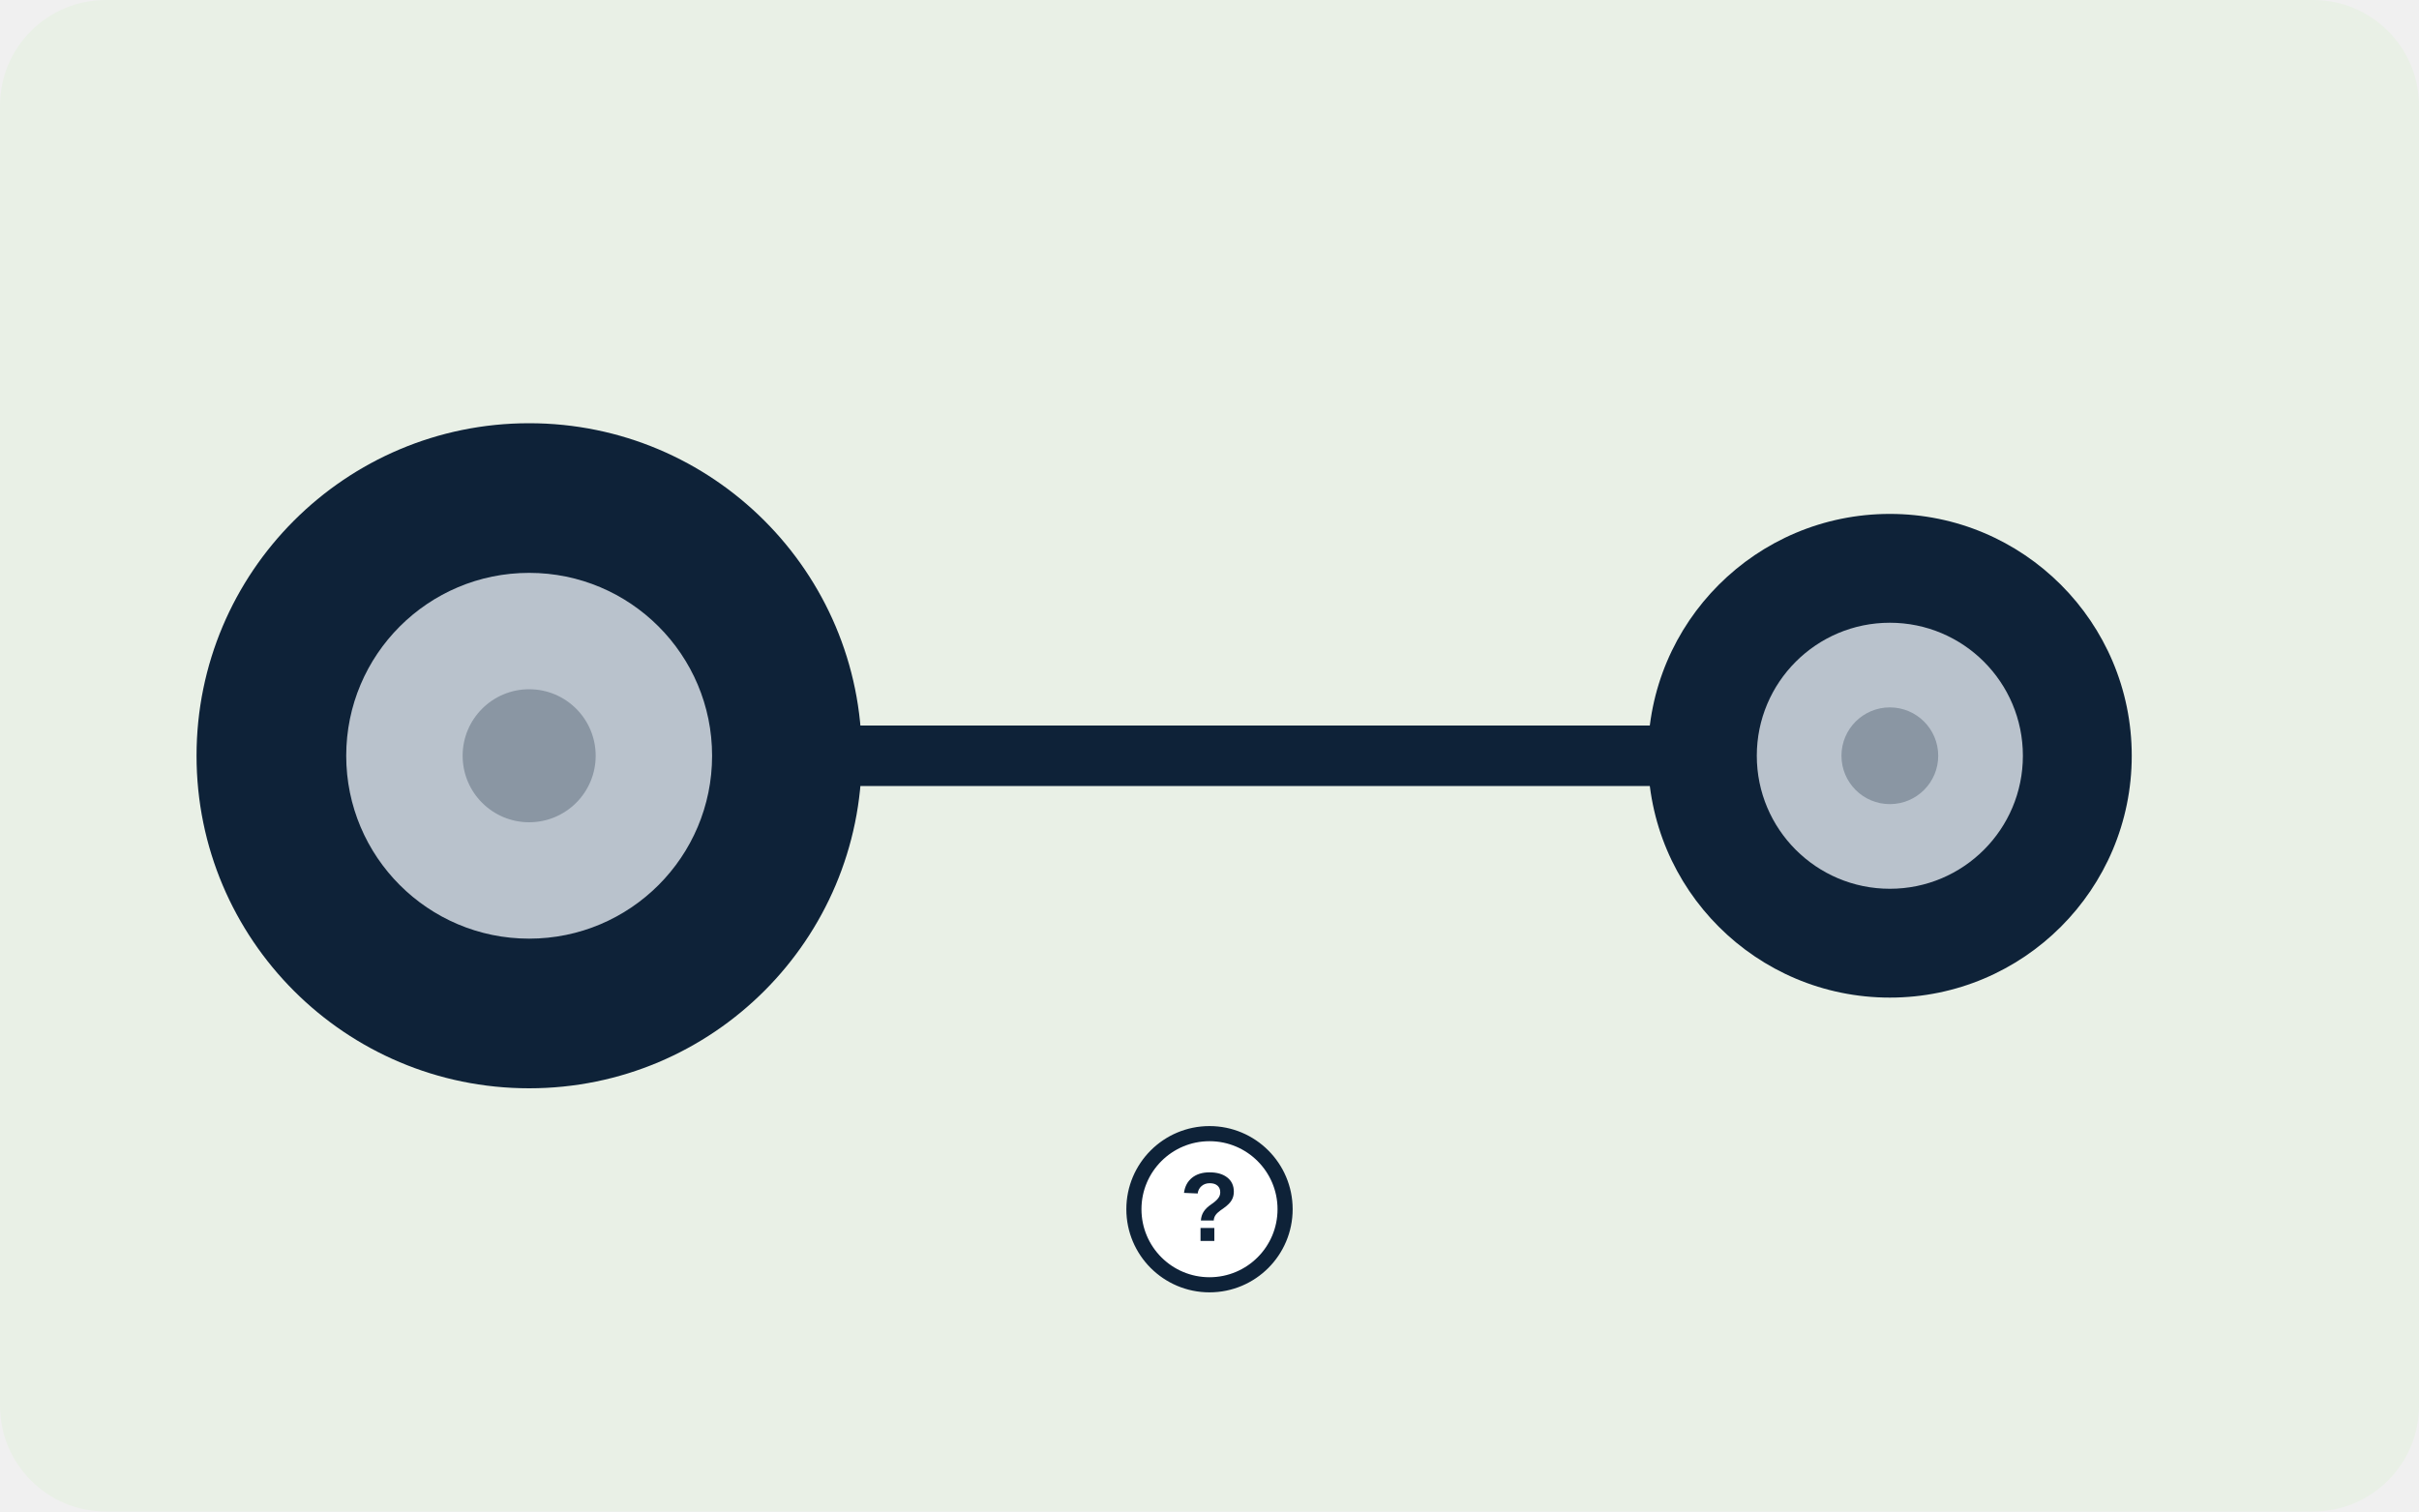
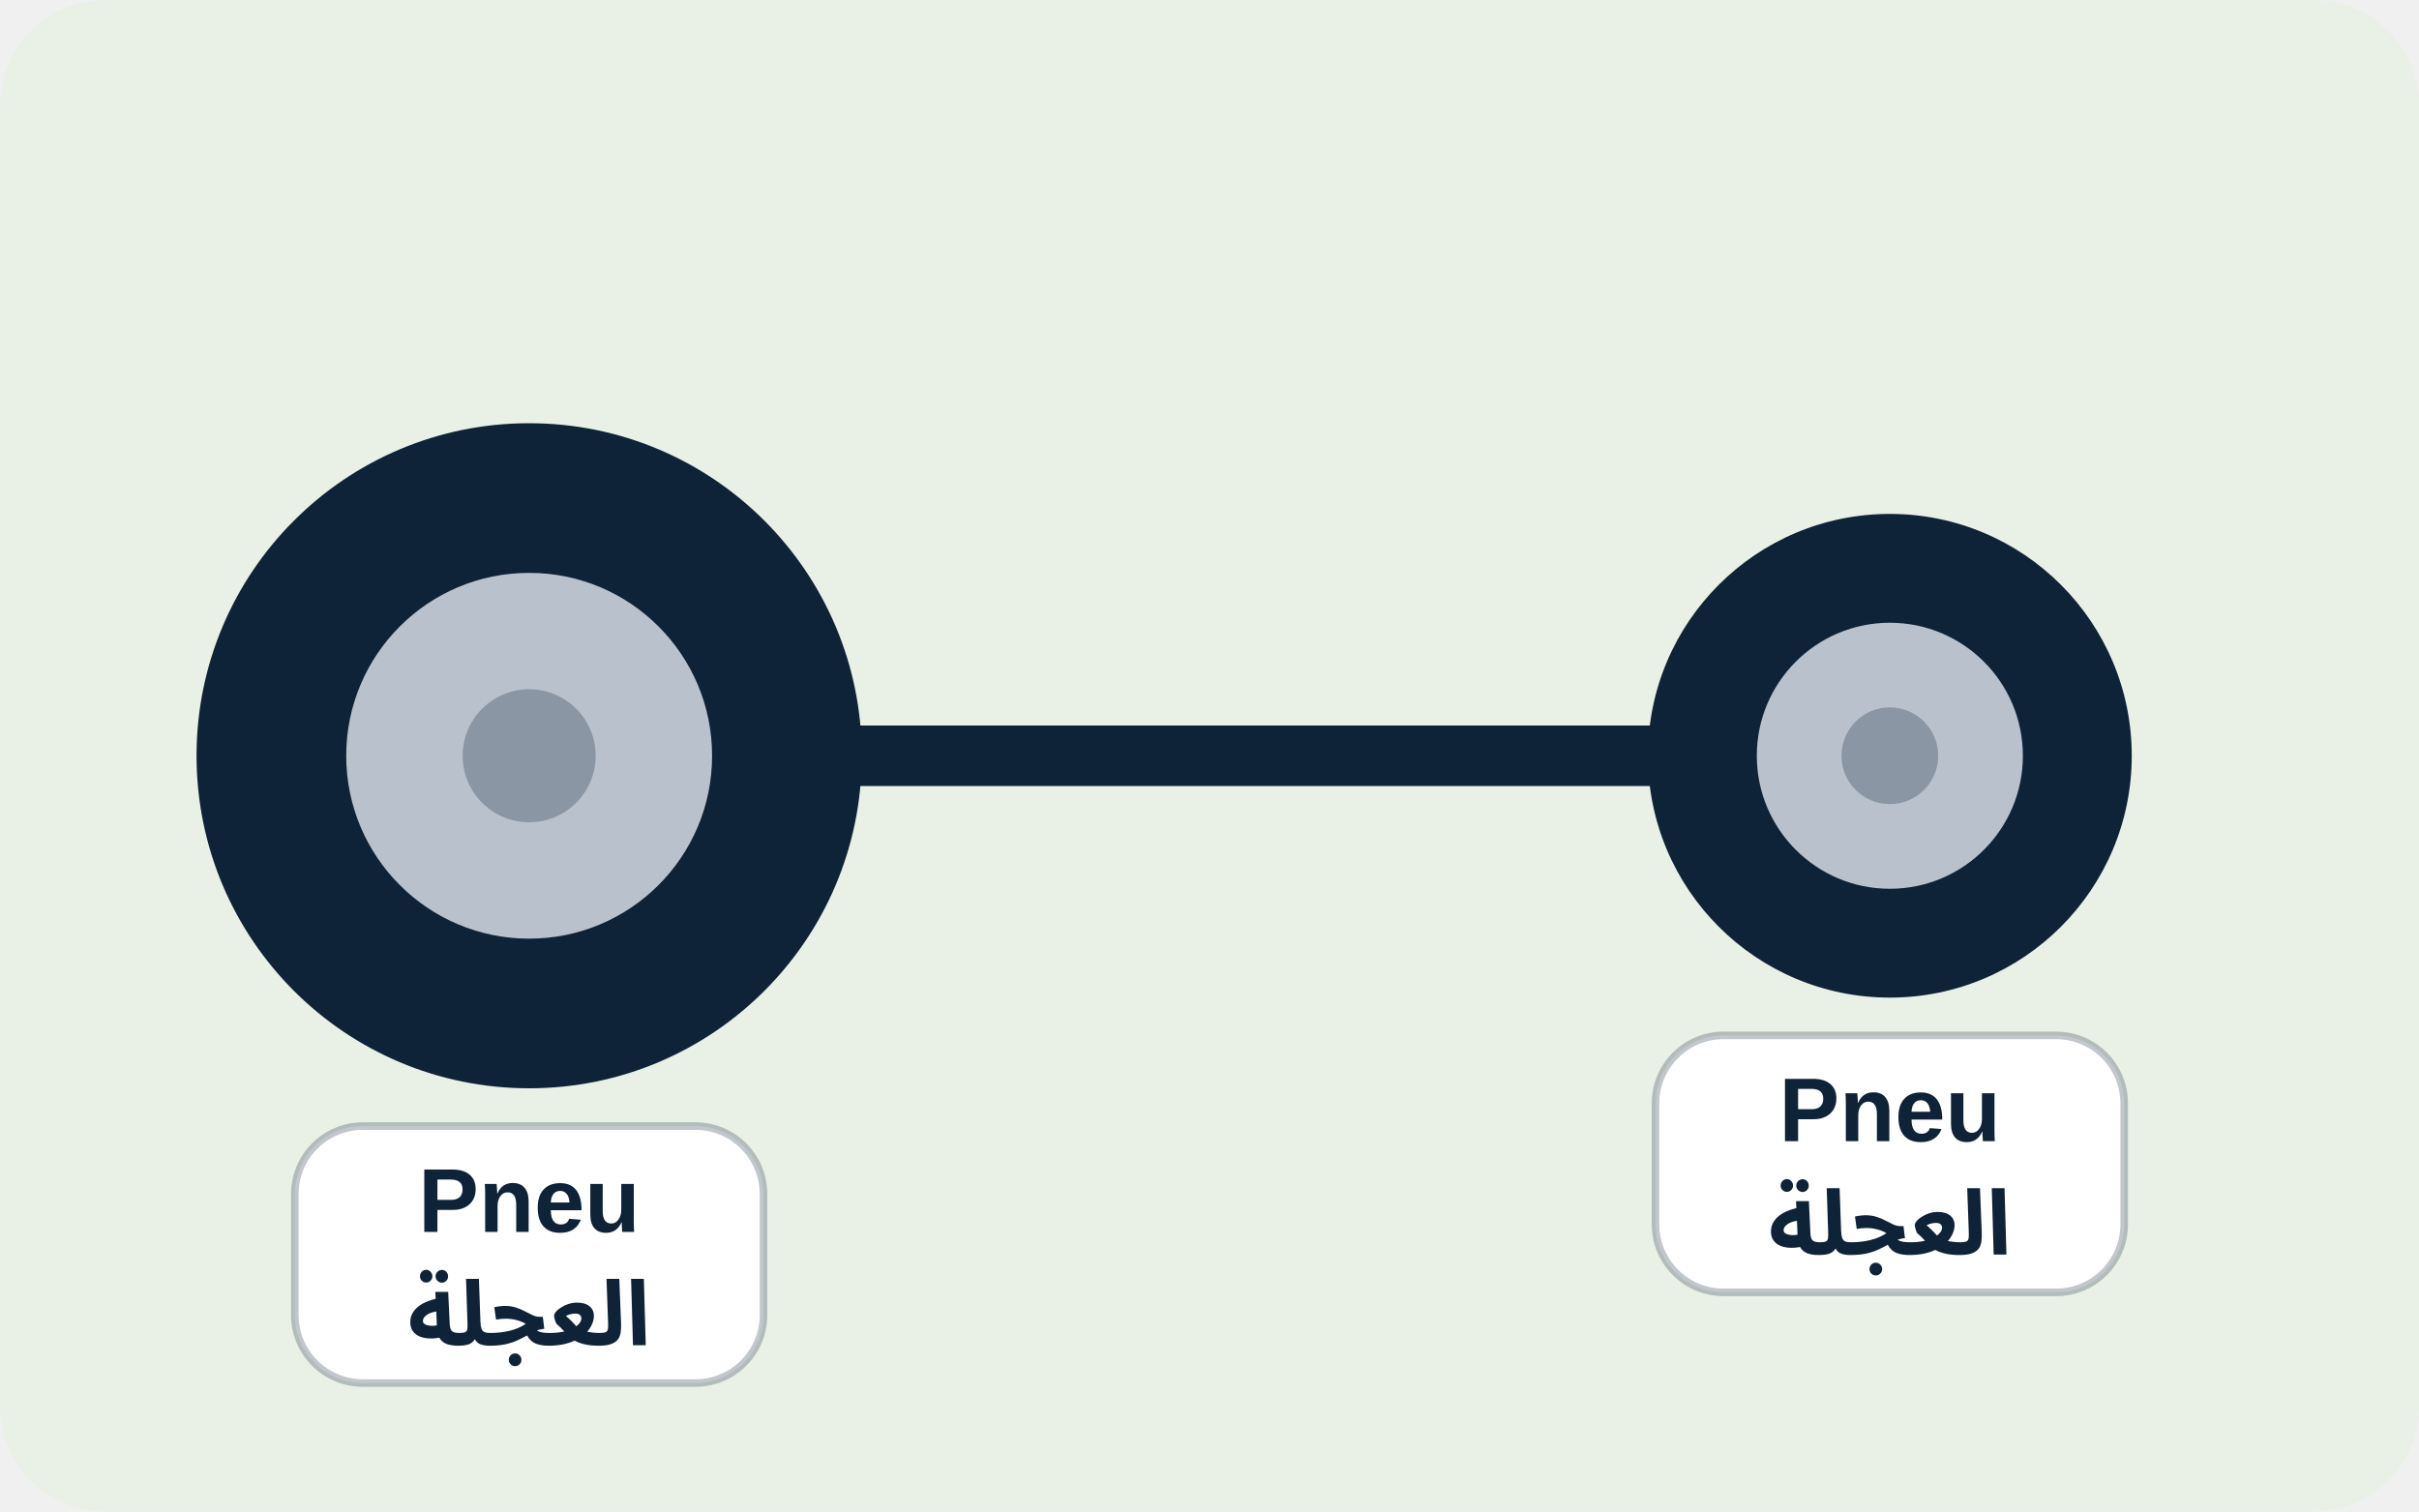
<svg xmlns="http://www.w3.org/2000/svg" viewBox="0 0 320 200">
  <rect width="320" height="200" rx="14" fill="#E9F0E6" />
  <rect x="70" y="96" width="180" height="8" rx="4" fill="#0E2238" />
  <circle cx="70" cy="100" r="44" fill="#0E2238" />
  <circle cx="70" cy="100" r="24.2" fill="#B9C2CC" />
  <circle cx="70" cy="100" r="8.8" fill="#8A96A3" />
+   <rect x="39" y="149" width="62" height="34" rx="9" fill="#fff" stroke="#0E2238" stroke-opacity=".25" stroke-width="1" />
+   <text x="70" y="163" text-anchor="middle" font-family="Arial,Helvetica,sans-serif" font-weight="700" font-size="12" fill="#0E2238">Pneu</text>
+   <text x="70" y="178" text-anchor="middle" font-family="Tahoma,'Noto Sans Arabic','Noto Kufi Arabic','Geeza Pro',Arial,sans-serif" direction="rtl" font-weight="700" font-size="12" fill="#0E2238">العجلة</text>
  <circle cx="250" cy="100" r="32" fill="#0E2238" />
  <circle cx="250" cy="100" r="17.6" fill="#B9C2CC" />
  <circle cx="250" cy="100" r="6.4" fill="#8A96A3" />
-   <circle cx="160" cy="160" r="10" fill="#fff" stroke="#0E2238" stroke-width="2" />
-   <text x="160" y="164.2" text-anchor="middle" font-family="Arial,Helvetica,sans-serif" font-weight="700" font-size="13" fill="#0E2238">?</text>
+   <rect x="219" y="137" width="62" height="34" rx="9" fill="#fff" stroke="#0E2238" stroke-opacity=".25" stroke-width="1" />
+   <text x="250" y="151" text-anchor="middle" font-family="Arial,Helvetica,sans-serif" font-weight="700" font-size="12" fill="#0E2238">Pneu</text>
+   <text x="250" y="166" text-anchor="middle" font-family="Tahoma,'Noto Sans Arabic','Noto Kufi Arabic','Geeza Pro',Arial,sans-serif" direction="rtl" font-weight="700" font-size="12" fill="#0E2238">العجلة</text>
</svg>
